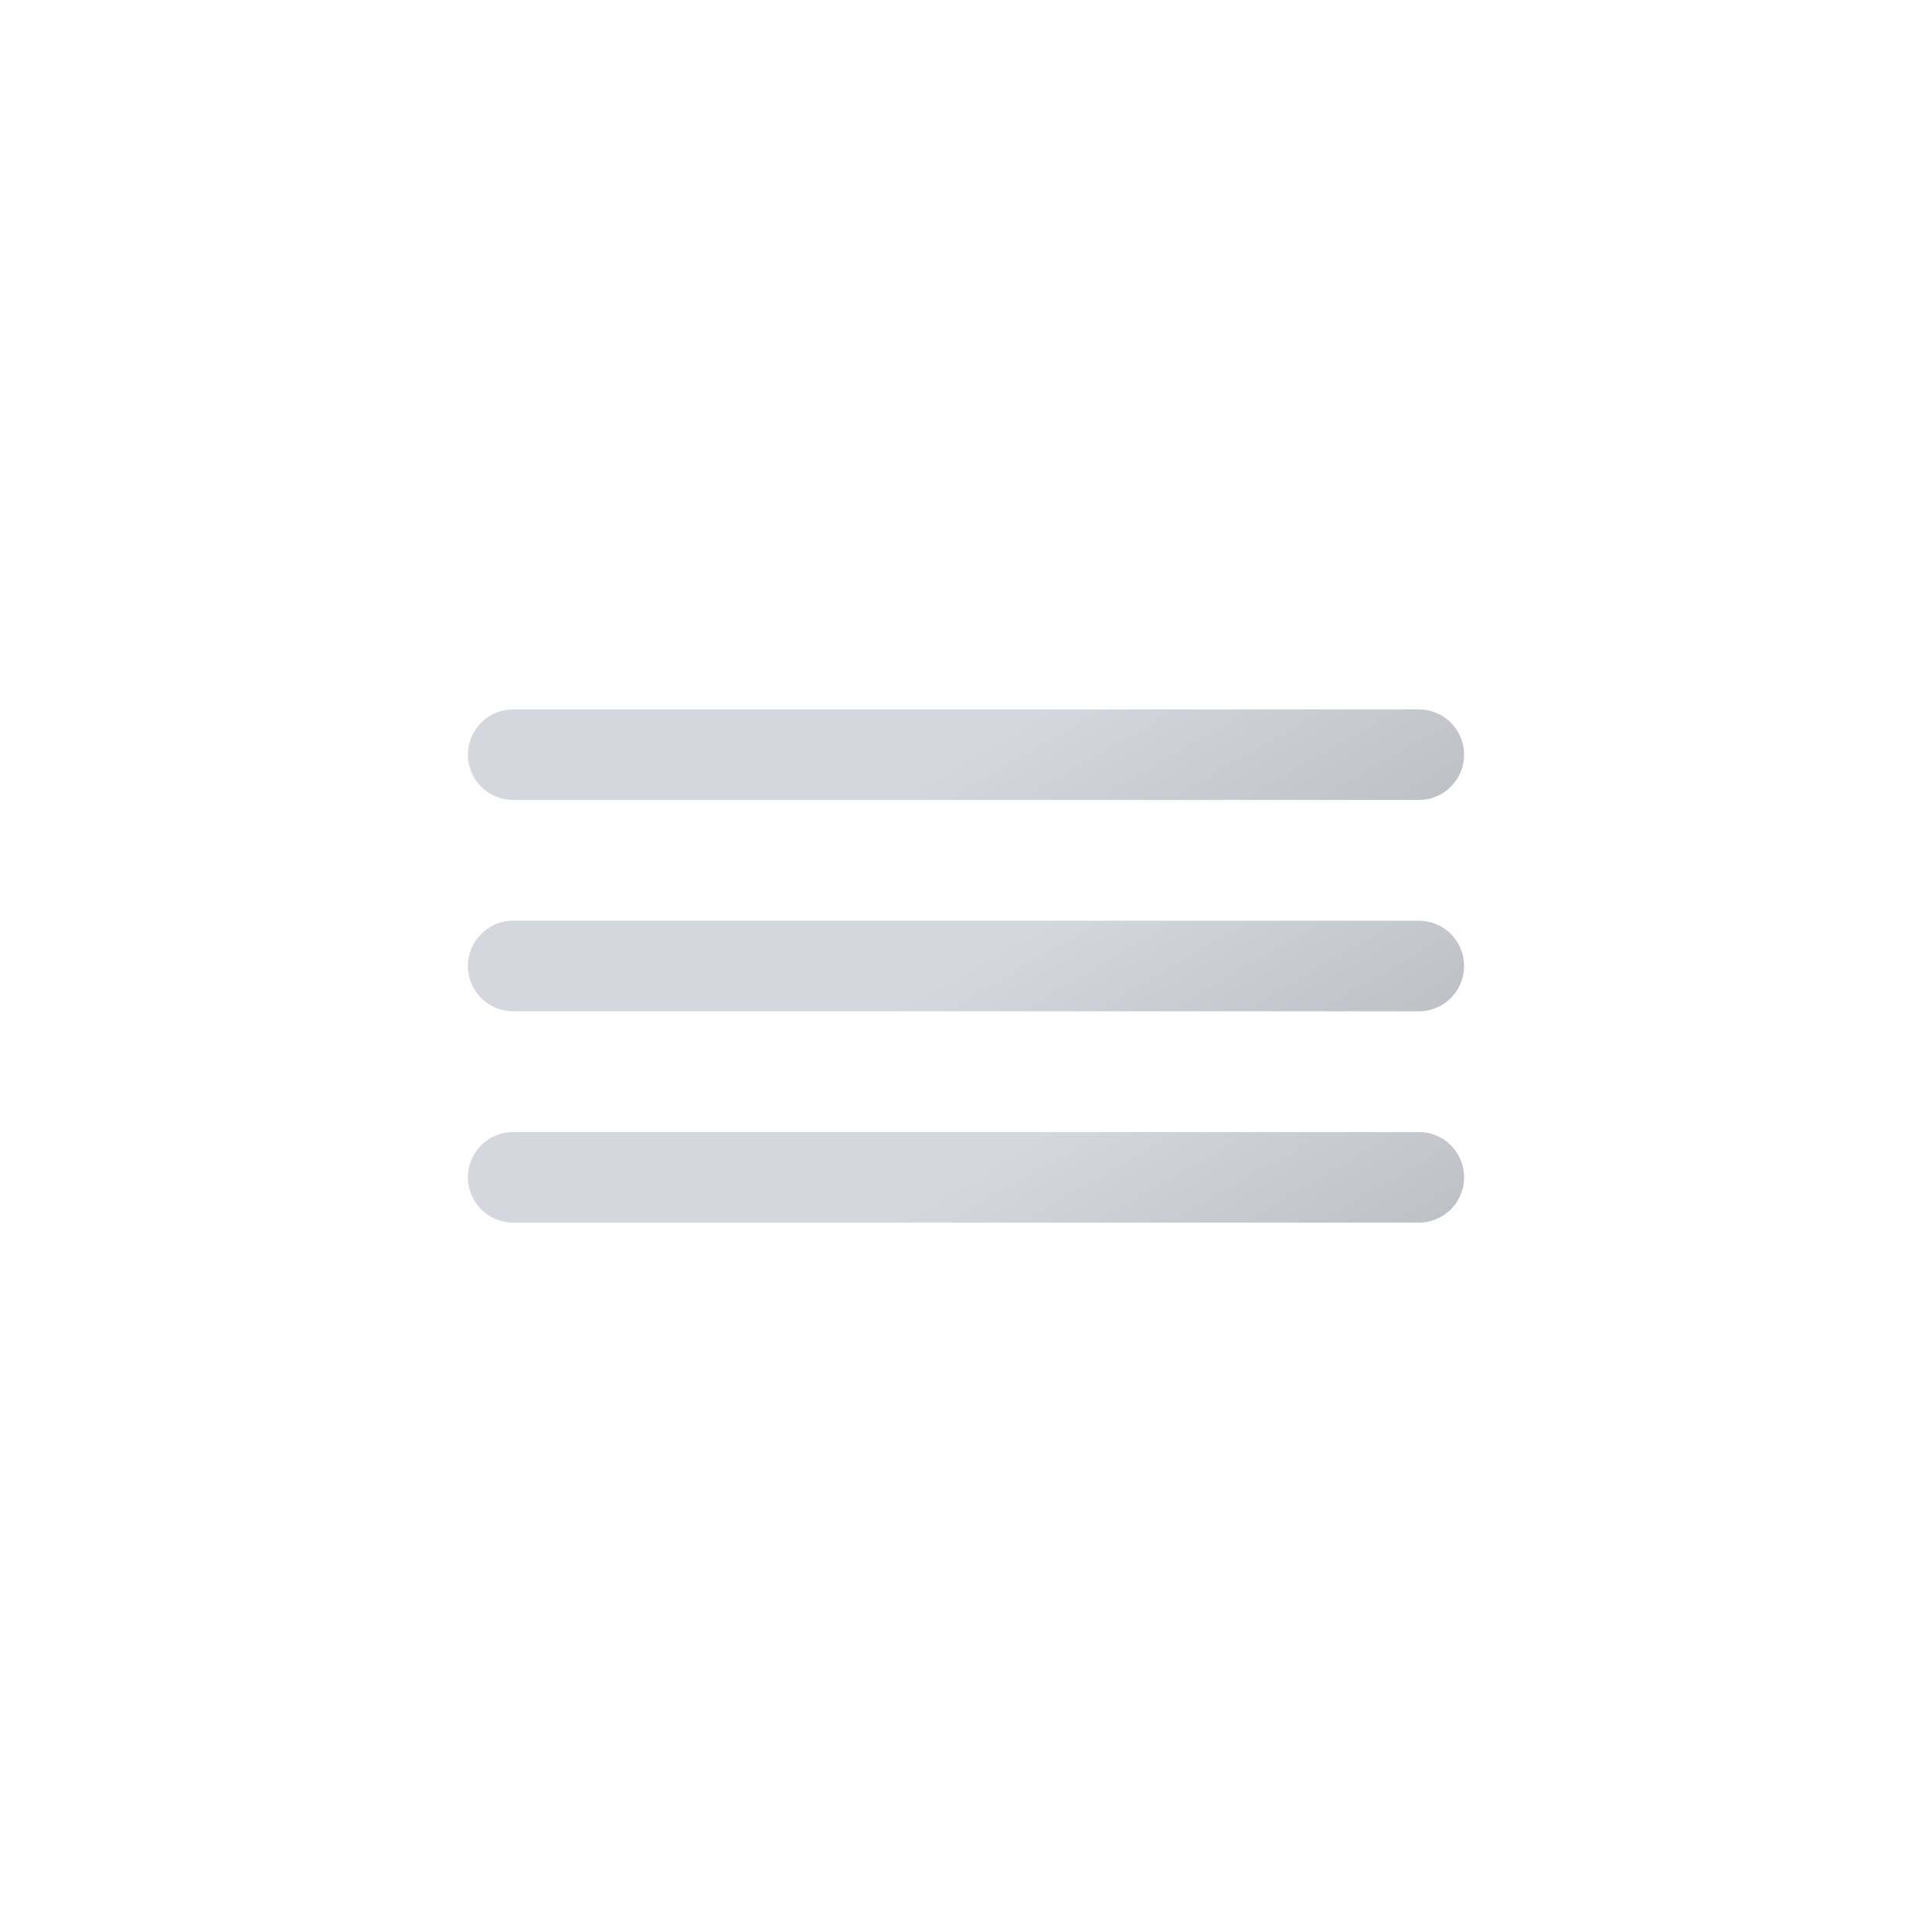
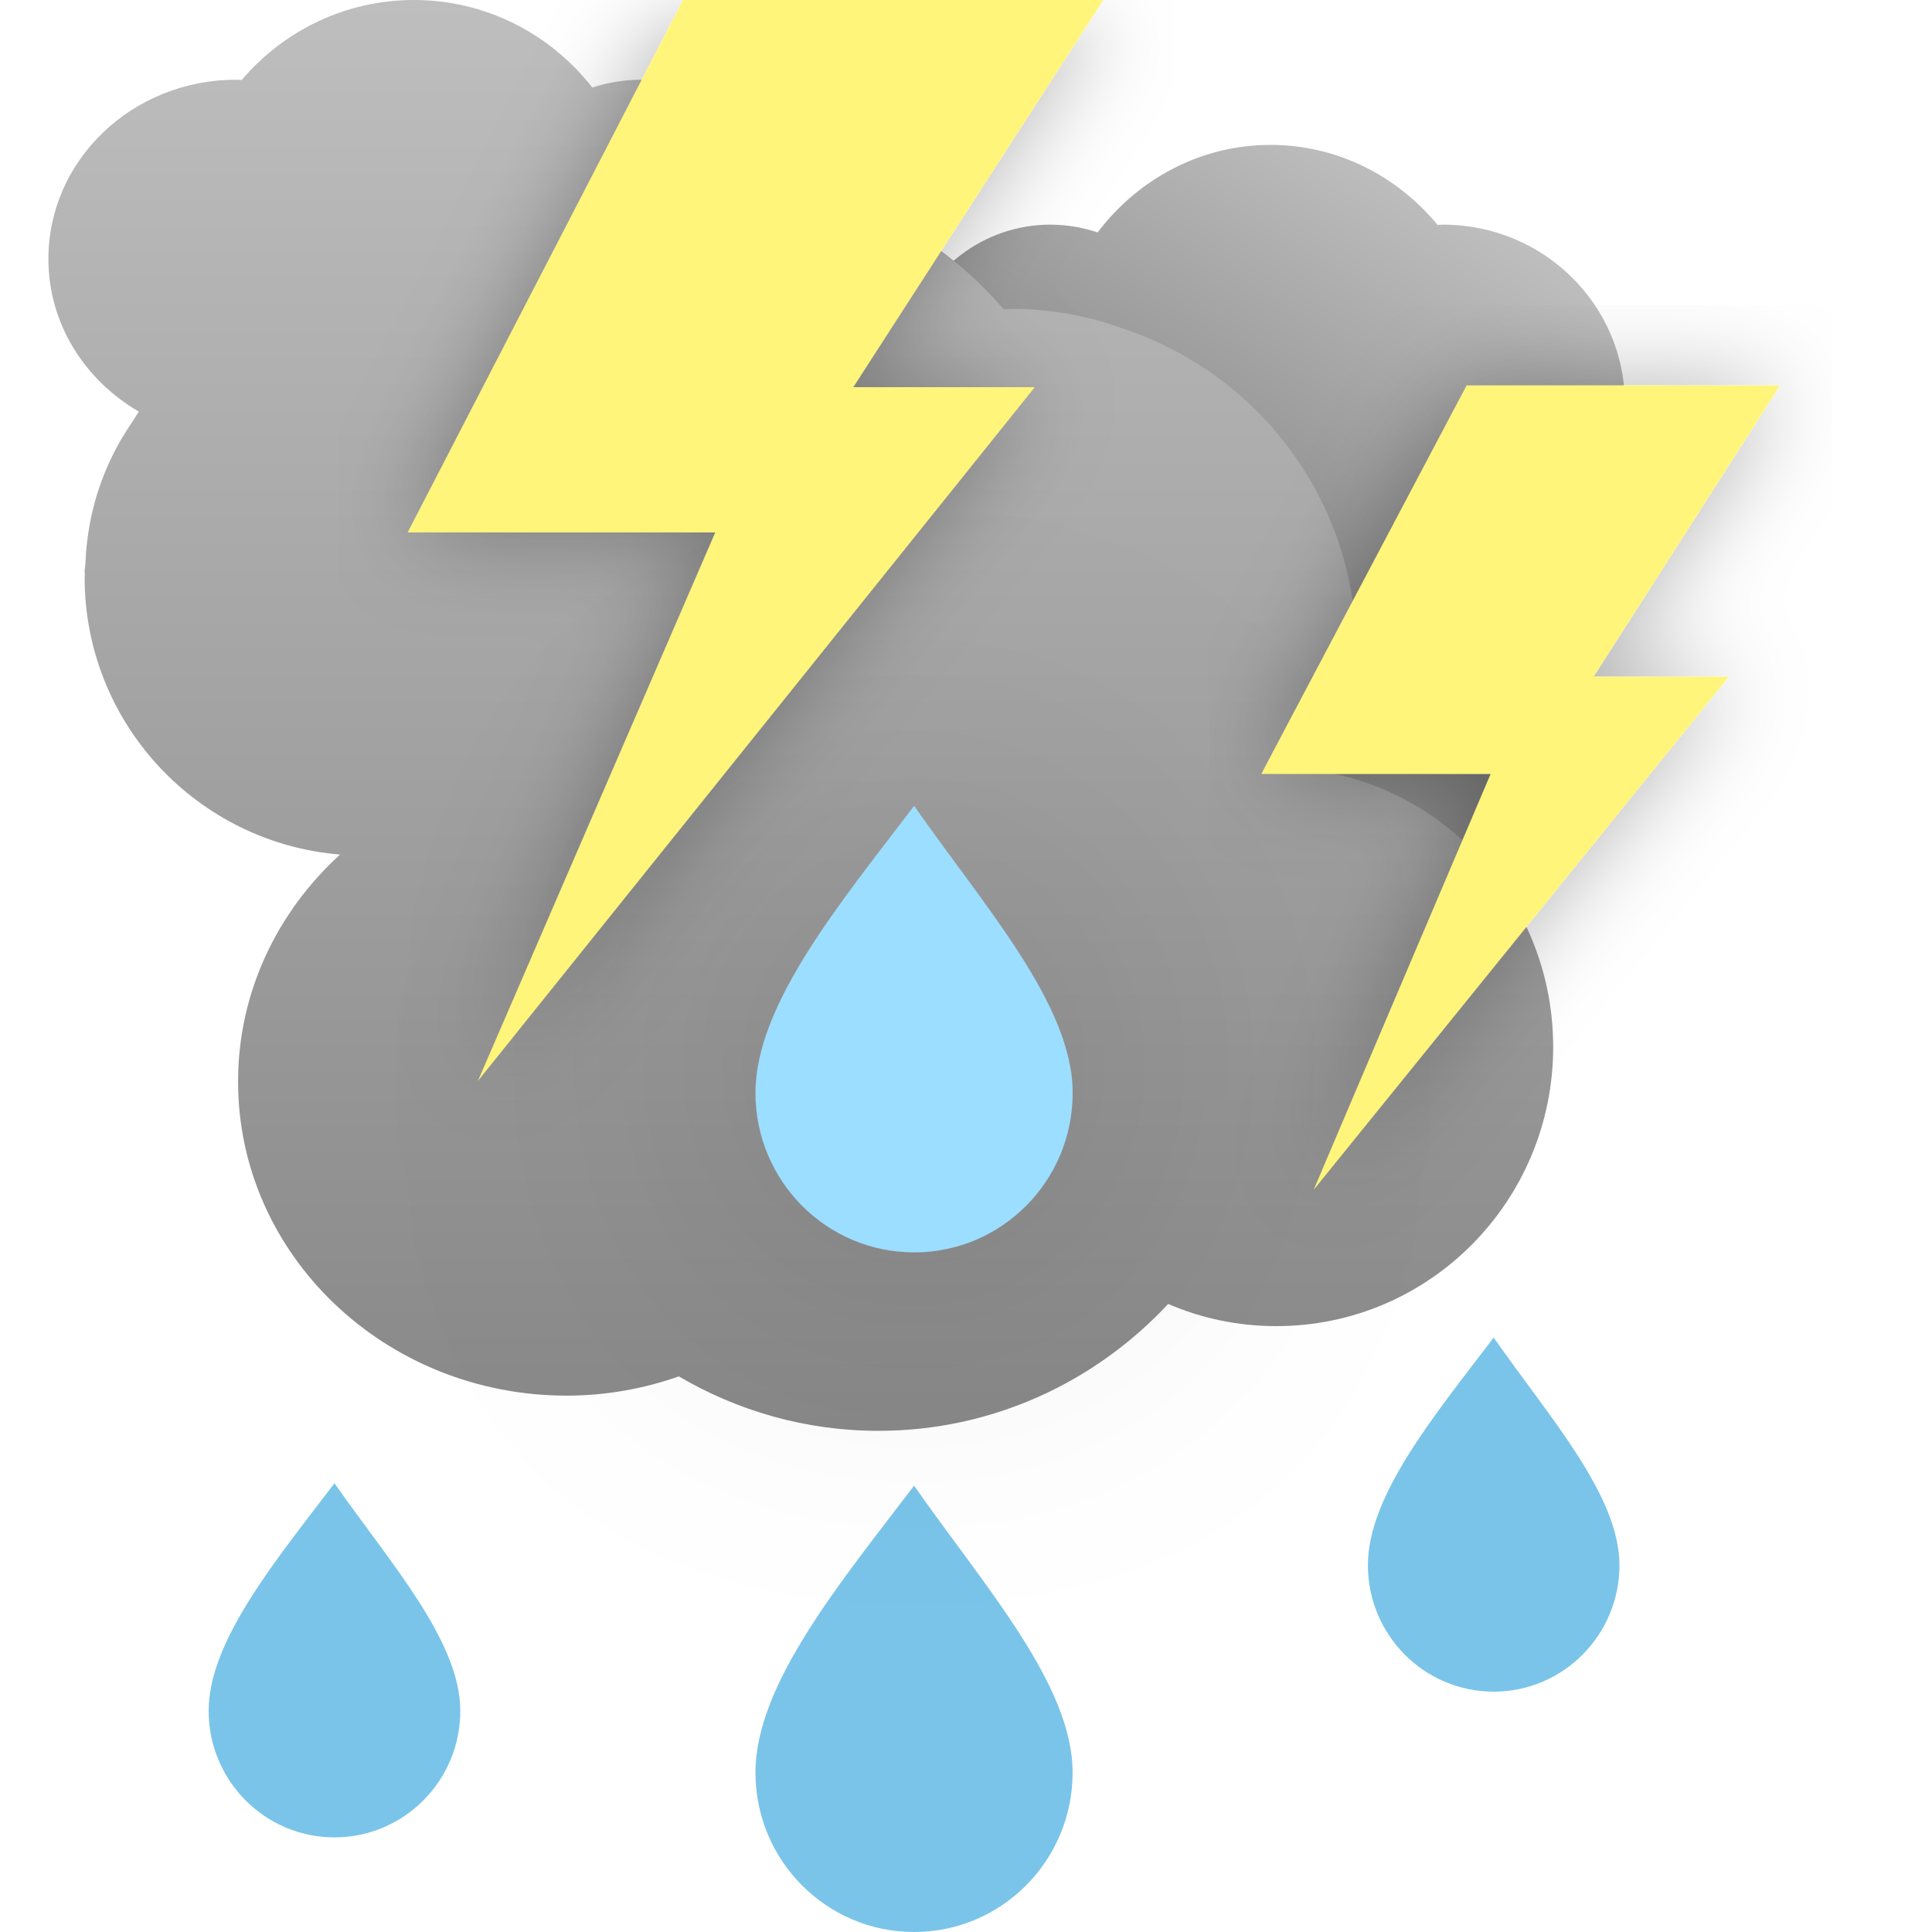
- <svg xmlns="http://www.w3.org/2000/svg" xmlns:xlink="http://www.w3.org/1999/xlink" viewBox="0 0 512 512">
+ <svg xmlns="http://www.w3.org/2000/svg" viewBox="0 0 40 40">
  <defs>
-     <linearGradient id="i25-a" x1="220" x2="292" y1="137.7" y2="262.4" gradientUnits="userSpaceOnUse">
-       <stop offset="0" stop-color="#d4d7dd" />
-       <stop offset=".5" stop-color="#d4d7dd" />
-       <stop offset="1" stop-color="#bec1c6" />
+     <linearGradient id="wolke-dunkel-hinten" x1="-2853.682" y1="24.873" x2="-2866.473" y2="2.72" gradientTransform="translate(-2838.918) rotate(-180) scale(1 -1)" gradientUnits="userSpaceOnUse">
+       <stop offset=".633" stop-color="#888" />
+       <stop offset="1" stop-color="#bebebe" />
    </linearGradient>
-     <linearGradient xlink:href="#i25-a" id="i25-b" y1="193.7" y2="318.4" />
-     <linearGradient xlink:href="#i25-a" id="i25-c" y1="249.7" y2="374.4" />
+     <linearGradient id="wolke-dunkel" x1="16.577" y1="29.623" x2="16.577" y2="0" gradientUnits="userSpaceOnUse">
+       <stop offset="0" stop-color="#888" />
+       <stop offset="1" stop-color="#bebebe" />
+     </linearGradient>
+     <filter id="outer-glow" filterUnits="userSpaceOnUse">
+       <feOffset dx="0" dy="0" />
+       <feGaussianBlur result="blur" stdDeviation="4" />
+       <feFlood flood-color="#000" flood-opacity=".2" />
+       <feComposite in2="blur" operator="in" />
+       <feComposite in="SourceGraphic" />
+     </filter>
+     <filter id="flash-shadow">
+       <feDropShadow dx="0" dy="0" flood-color="#000" flood-opacity="0.3" stdDeviation="1" />
+     </filter>
  </defs>
-   <path fill="none" stroke="url(#i25-a)" stroke-linecap="round" stroke-miterlimit="10" stroke-width="24" d="M136 200h240" />
-   <path fill="none" stroke="url(#i25-b)" stroke-linecap="round" stroke-miterlimit="10" stroke-width="24" d="M136 256h240" />
-   <path fill="none" stroke="url(#i25-c)" stroke-linecap="round" stroke-miterlimit="10" stroke-width="24" d="M136 312h240" />
+   <path d="M11.863,9.879c.01-.004.019-.007.029-.011.114-.043.226-.087.343-.124.642-.222,1.33-.348,2.048-.348.062,0,.125.006.188.008,1.089-1.319,2.596-2.249,4.306-2.584.443-1.263,1.6-2.169,2.967-2.169.345,0,.673.058.981.161.835-1.102,2.128-1.812,3.58-1.812,1.384,0,2.622.644,3.458,1.656.037-.001.075-.005.114-.005,2.08,0,3.765,1.661,3.765,3.711,0,1.343-.731,2.509-1.815,3.161.04.055.07.117.108.173.028.041.052.083.079.124.454.703.753,1.517.851,2.4.018.144.027.29.035.438.002.06.016.117.016.177,0,.019-.004.038-.004.058,0,.02.004.039.004.059,0,3.183-2.503,5.763-5.589,5.763-.589,0-1.156-.094-1.688-.269-.786.579-1.742.927-2.781.927-1.109,0-2.118-.402-2.931-1.053-1.217,1.926-3.317,3.203-5.712,3.203-3.771,0-6.827-3.152-6.827-7.042,0-3.036,1.866-5.616,4.477-6.604Z" fill="url(#wolke-dunkel-hinten)" stroke-width="0" />
+   <path d="M27.606,16.016c.304-.787.477-1.639.477-2.533,0-3.036-1.924-5.616-4.617-6.604-.01-.004-.019-.007-.029-.011-.117-.043-.234-.087-.353-.124-.662-.222-1.373-.348-2.113-.348-.064,0-.129.006-.193.008-1.123-1.319-2.678-2.249-4.442-2.584-.457-1.263-1.65-2.169-3.061-2.169-.355,0-.693.058-1.012.161-.861-1.102-2.195-1.812-3.693-1.812-1.428,0-2.705.644-3.566,1.656-.039-.001-.078-.005-.118-.005-2.146,0-3.884,1.661-3.884,3.711,0,1.343.754,2.509,1.873,3.161-.042.055-.072.117-.112.173-.028.041-.054.083-.081.124-.469.703-.777,1.517-.878,2.4-.019.144-.028.29-.036.439-.002.059-.016.116-.016.177,0,.019.004.038.004.058,0,.02-.004.039-.004.059,0,3.022,2.328,5.497,5.288,5.74-1.298,1.184-2.111,2.849-2.111,4.7,0,3.59,3.045,6.502,6.803,6.502.817,0,1.597-.144,2.323-.398,1.215.713,2.622,1.127,4.13,1.127,2.368,0,4.497-1.014,6.001-2.627.688.297,1.444.459,2.239.459,3.168,0,5.732-2.588,5.732-5.781,0-2.785-1.95-5.108-4.549-5.658Z" fill="url(#wolke-dunkel)" stroke-width="0" />
+   <path d="M30.925,35.024c-1.438,0-2.604-1.173-2.604-2.618s1.383-3.108,2.604-4.713c1.155,1.653,2.604,3.268,2.604,4.713s-1.166,2.618-2.604,2.618ZM18.925,40c-1.813,0-3.284-1.479-3.284-3.301s1.745-3.918,3.284-5.94c1.456,2.084,3.282,4.118,3.282,5.94,0,1.823-1.469,3.301-3.282,3.301Z" fill="#7ac4e9" stroke-width="0" />
+   <path d="M22.208,22.627c0,1.824-1.469,3.302-3.282,3.302-1.813,0-3.284-1.478-3.284-3.302,0-1.822,1.745-3.92,3.284-5.941,1.456,2.084,3.282,4.118,3.282,5.941Z" fill="#9cdeff" filter="url(#outer-glow)" stroke-width="0" />
+   <path d="M9.53,35.422c0,1.445-1.166,2.619-2.605,2.619-1.438,0-2.605-1.174-2.605-2.619,0-1.446,1.385-3.11,2.605-4.713,1.155,1.652,2.605,3.267,2.605,4.713Z" fill="#7ac4e9" stroke-width="0" />
+   <polygon filter="url(#flash-shadow)" points="36.852 7.981 32.991 14.011 35.793 14.011 27.199 24.632 30.864 16.023 26.115 16.023 30.365 7.981 36.852 7.981 36.852 7.981" fill="#fff57a" stroke-width="0" />
+   <polygon filter="url(#flash-shadow)" points="22.843 0 17.664 8.016 21.423 8.016 9.895 22.379 14.811 11.023 8.441 11.023 14.141 .001 22.843 .001 22.843 0" fill="#fff57a" stroke-width="0" />
</svg>
